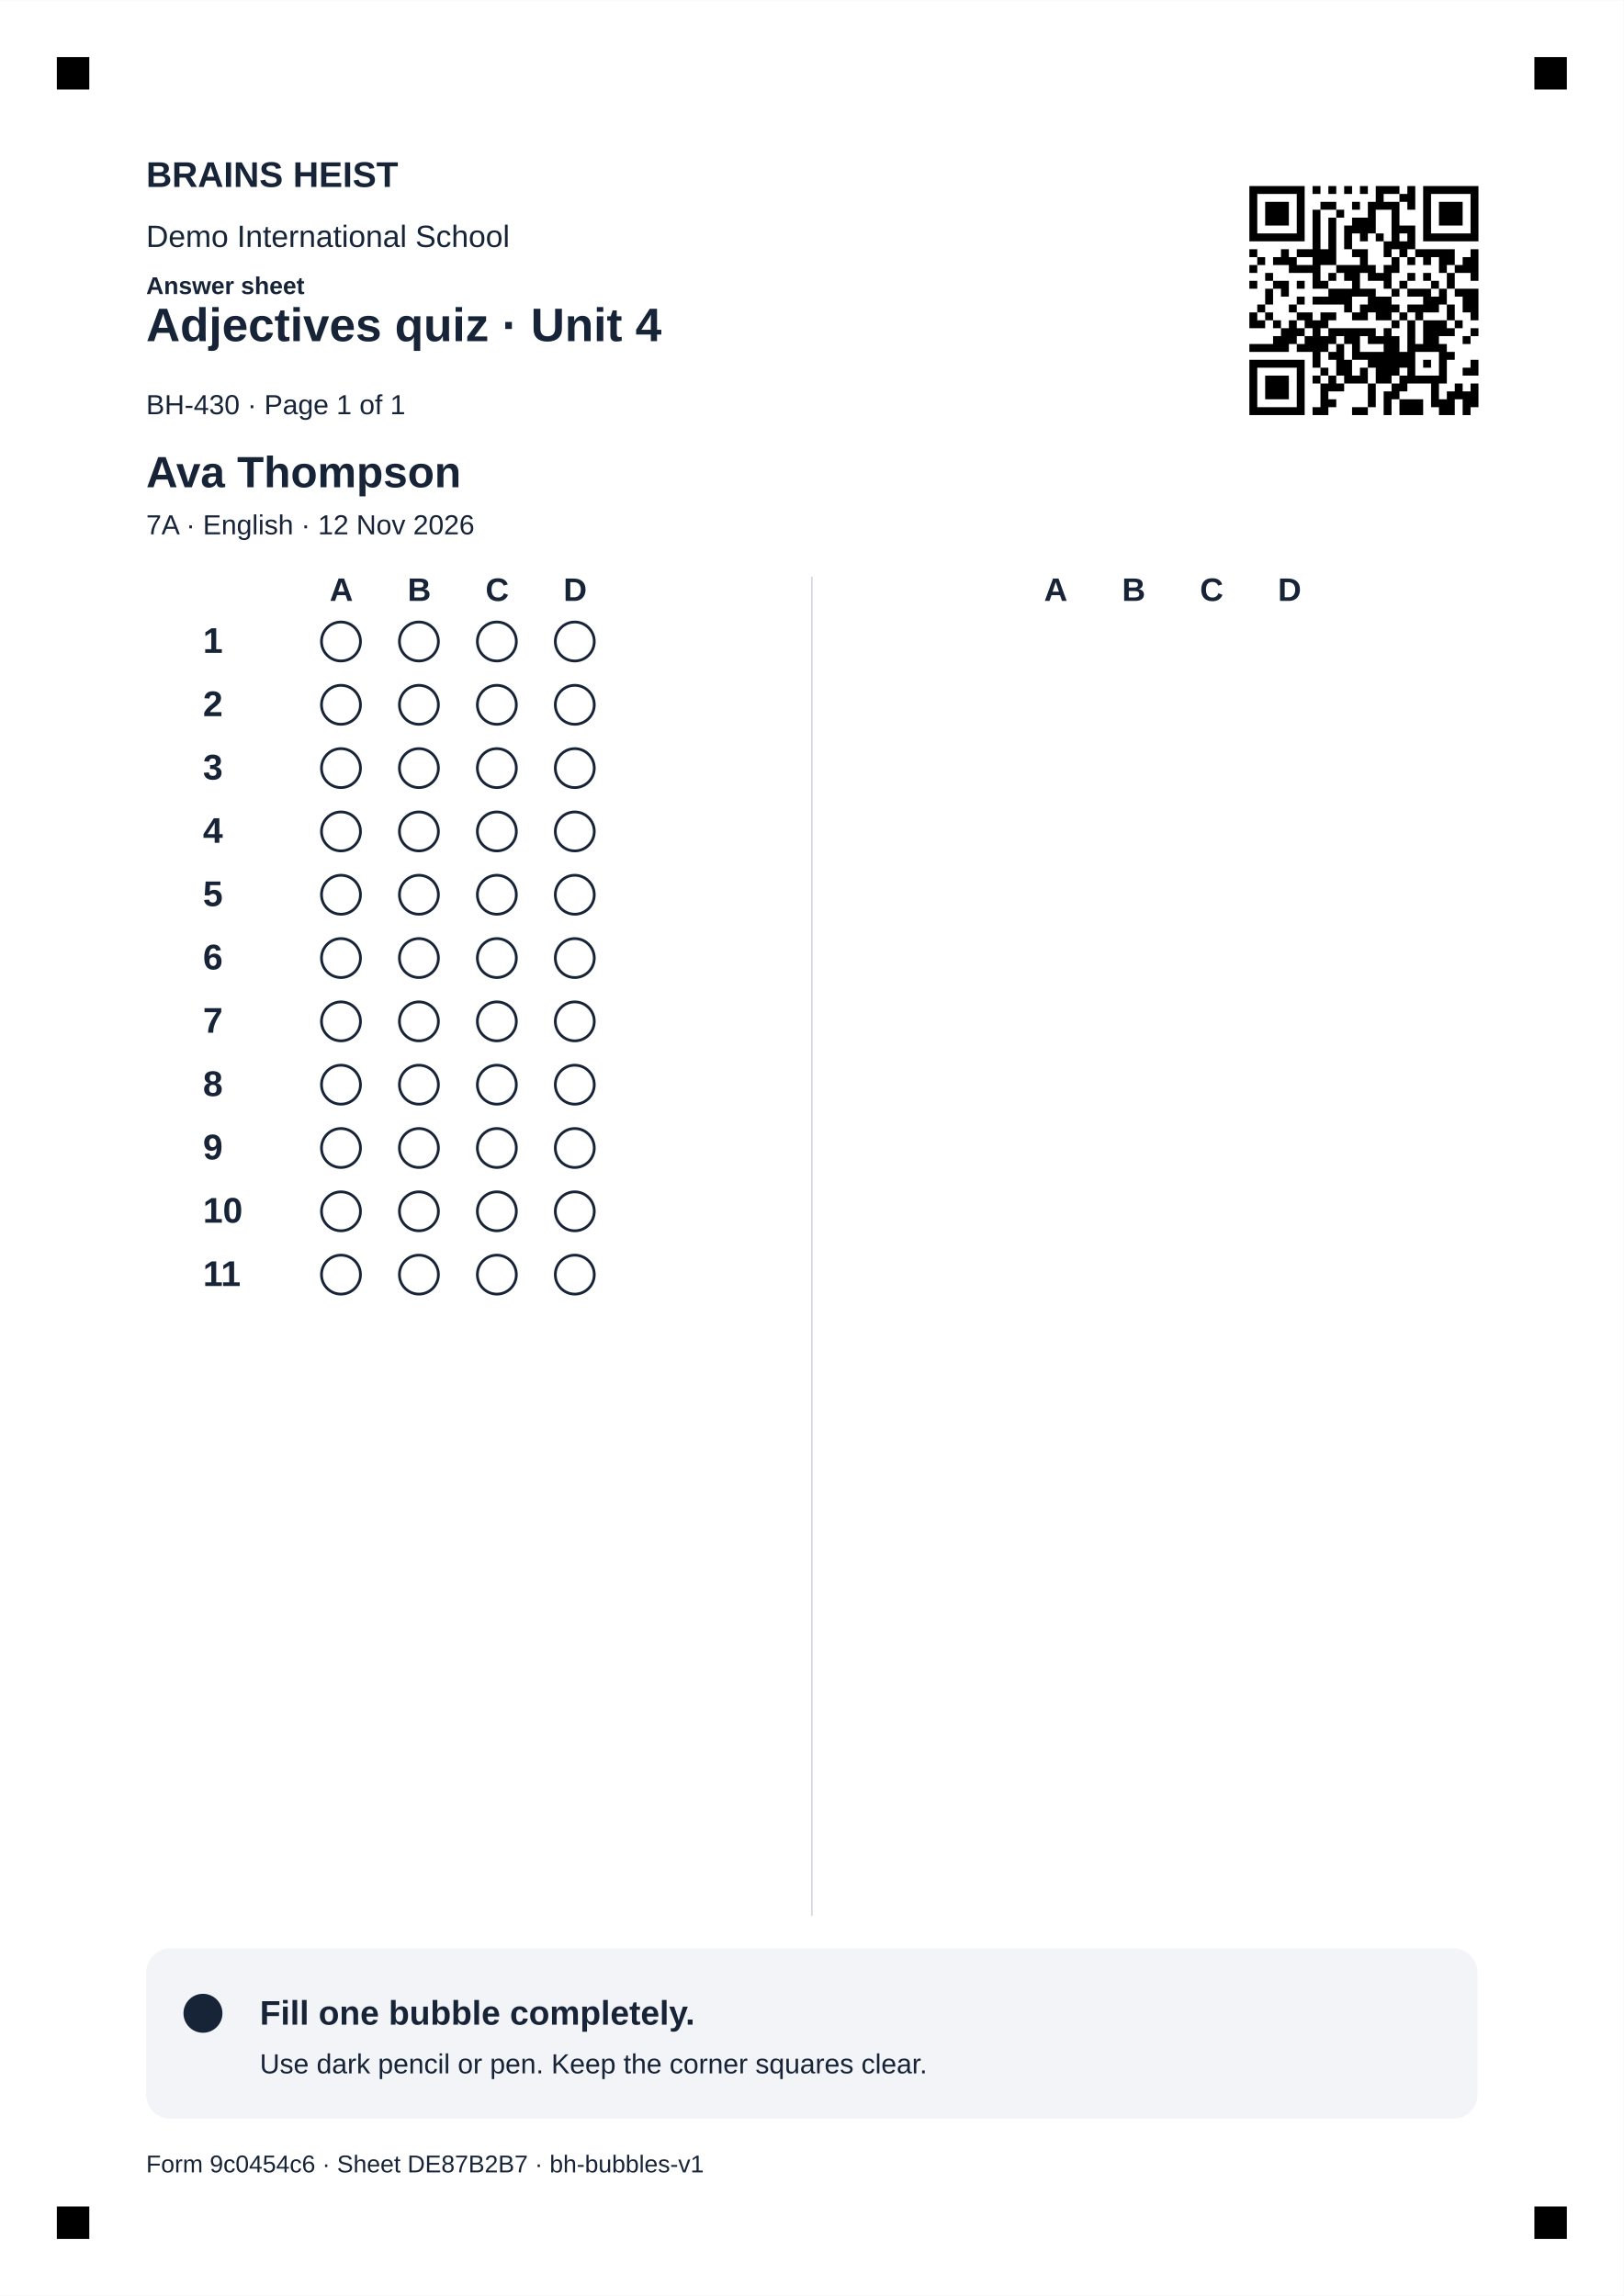
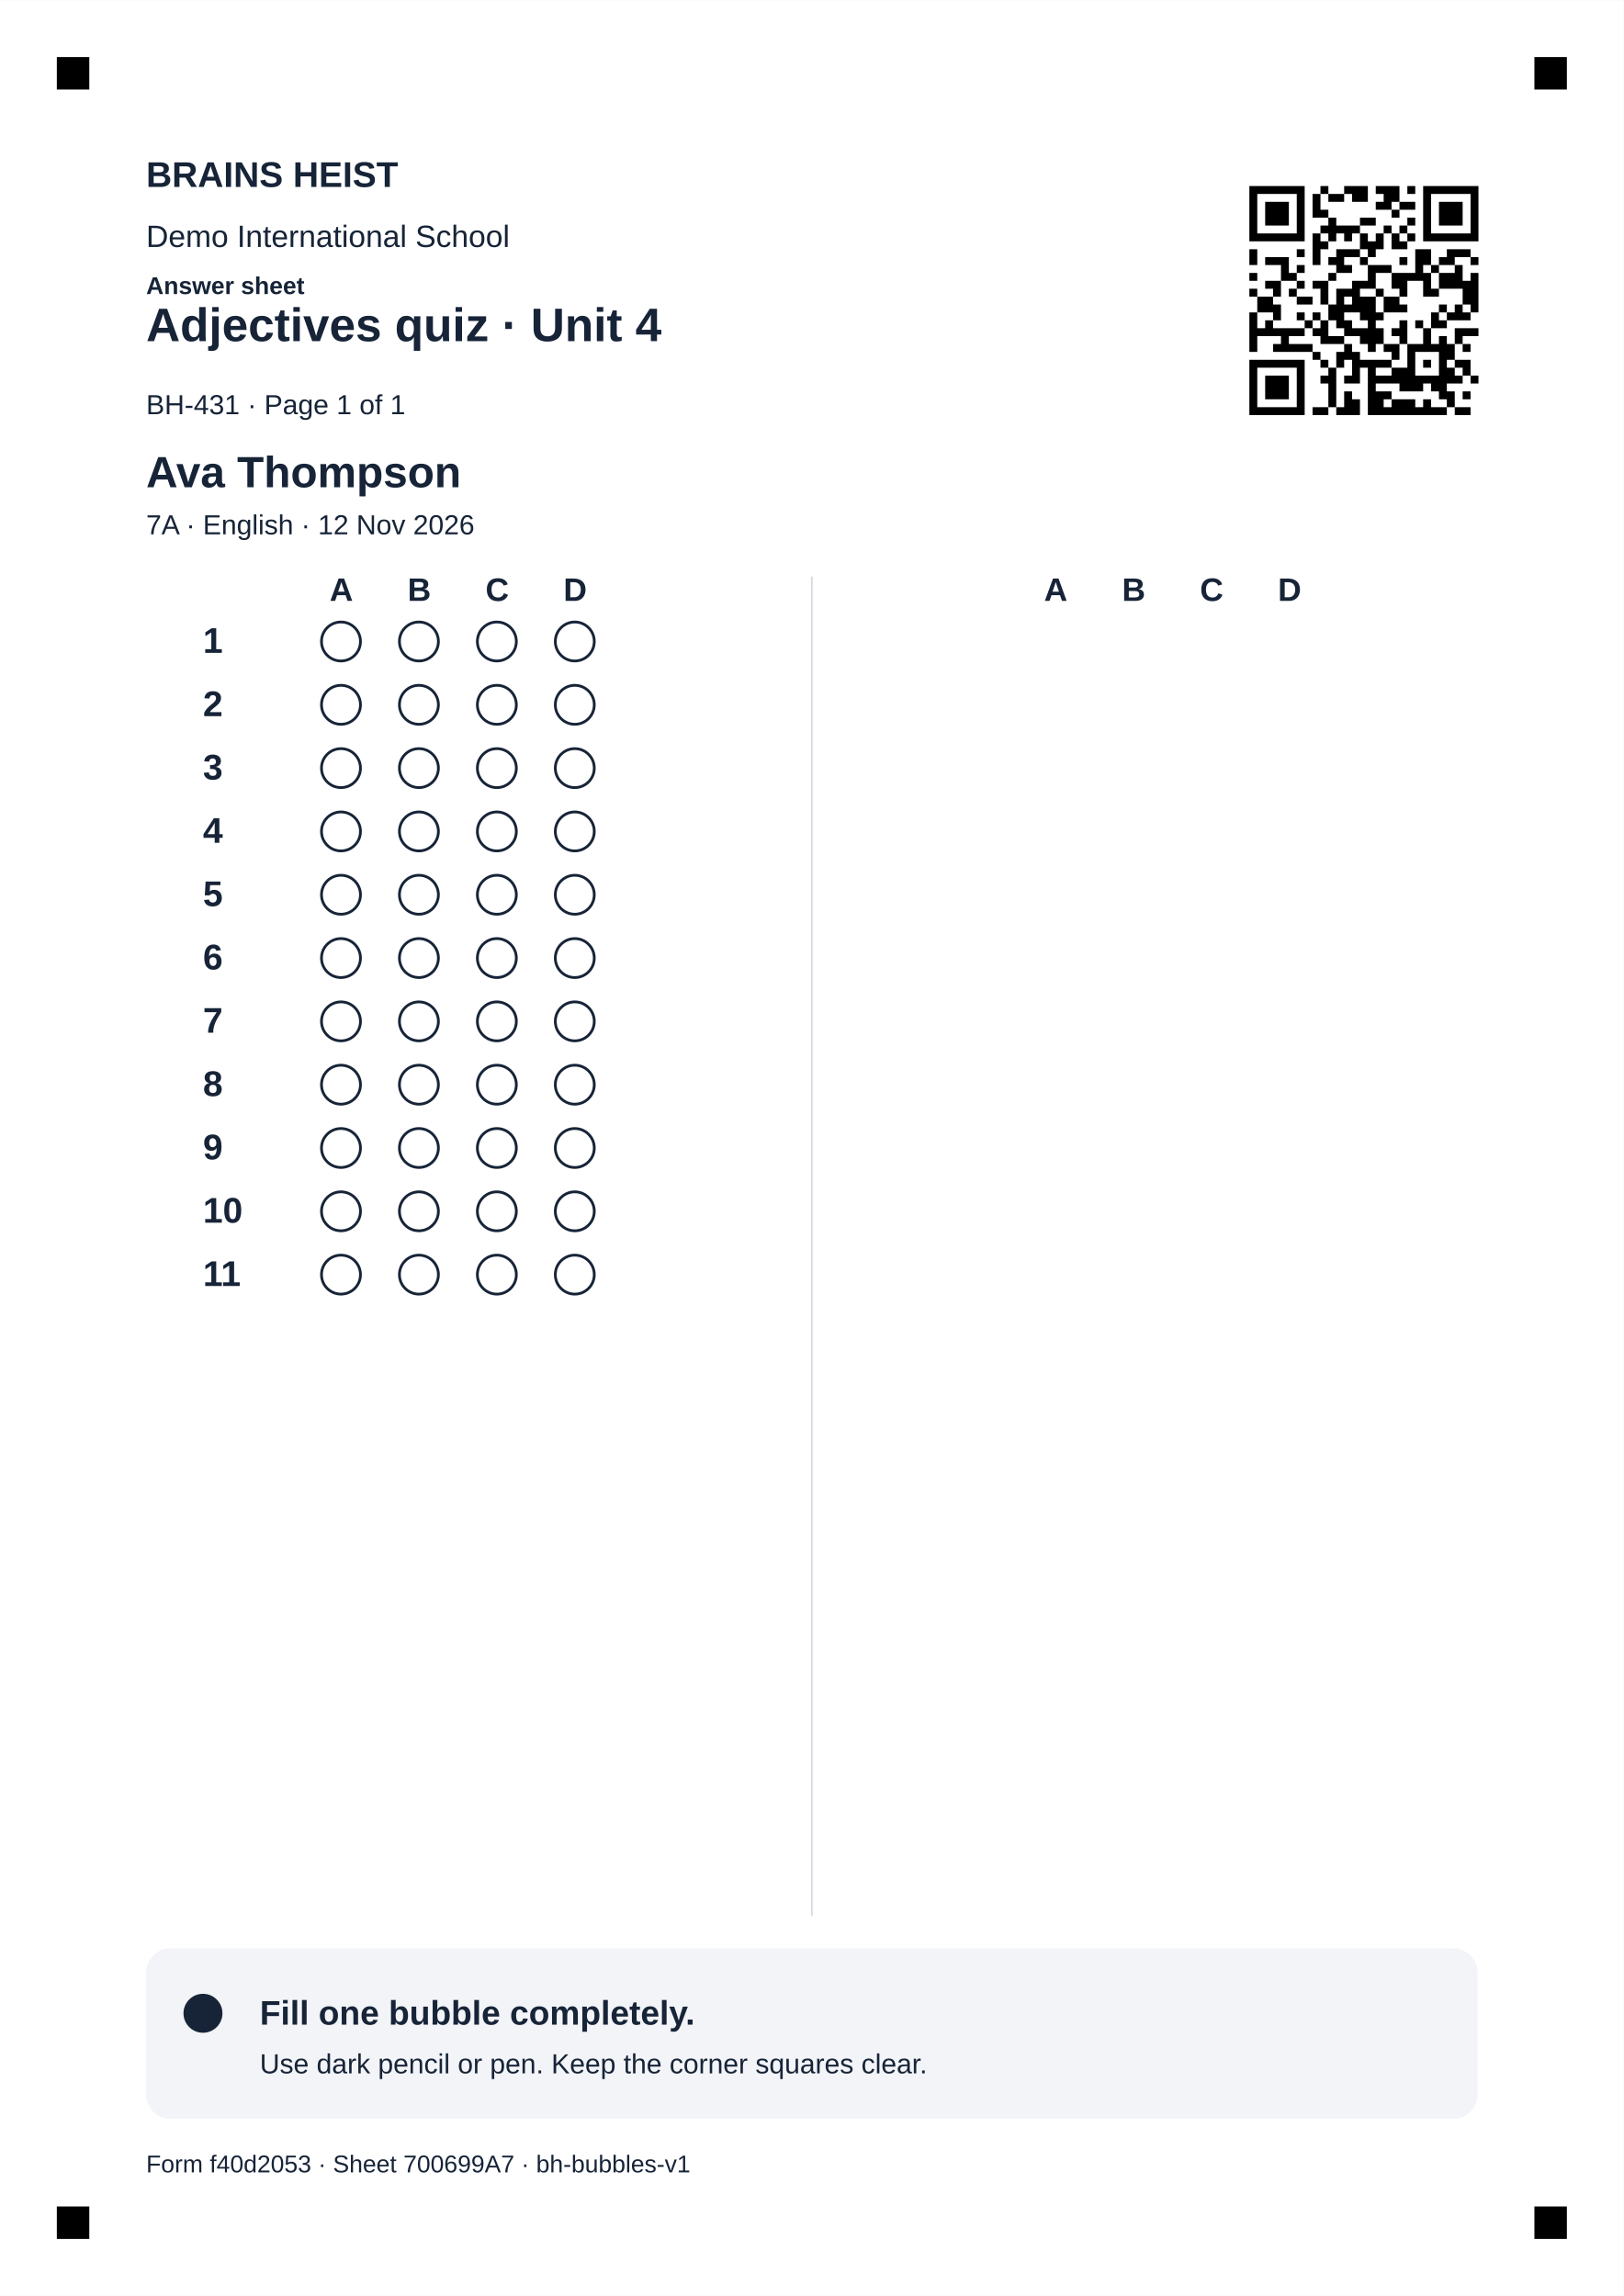
<svg xmlns="http://www.w3.org/2000/svg" viewBox="0 0 1000 1414" width="210mm" height="297mm" role="img" aria-label="Answer sheet for Ava Thompson" style="font-family:Arial,sans-serif;background:white">
  <rect width="1000" height="1414" fill="white" />
  <rect x="35" y="35" width="20" height="20" fill="black" />
  <rect x="945" y="35" width="20" height="20" fill="black" />
  <rect x="945" y="1359" width="20" height="20" fill="black" />
  <rect x="35" y="1359" width="20" height="20" fill="black" />
  <text x="90" y="115" font-size="22" font-weight="800" fill="#172438">BRAINS HEIST</text>
  <text x="90" y="152" font-size="19" font-weight="400" fill="#172438">Demo International School</text>
  <text x="90" y="181" font-size="15" font-weight="700" fill="#172438">Answer sheet</text>
  <text x="90" y="210" font-size="29" font-weight="700" fill="#172438">Adjectives quiz · Unit 4</text>
-   <text x="90" y="255" font-size="17" font-weight="400" fill="#172438">BH-430 · Page 1 of 1</text>
-   <path d="M769.459 114.459h4.865v4.865h-4.865zM774.324 114.459h4.865v4.865h-4.865zM779.189 114.459h4.865v4.865h-4.865zM784.054 114.459h4.865v4.865h-4.865zM788.919 114.459h4.865v4.865h-4.865zM793.784 114.459h4.865v4.865h-4.865zM798.649 114.459h4.865v4.865h-4.865zM808.378 114.459h4.865v4.865h-4.865zM818.108 114.459h4.865v4.865h-4.865zM827.838 114.459h4.865v4.865h-4.865zM837.568 114.459h4.865v4.865h-4.865zM847.297 114.459h4.865v4.865h-4.865zM852.162 114.459h4.865v4.865h-4.865zM857.027 114.459h4.865v4.865h-4.865zM866.757 114.459h4.865v4.865h-4.865zM876.486 114.459h4.865v4.865h-4.865zM881.351 114.459h4.865v4.865h-4.865zM886.216 114.459h4.865v4.865h-4.865zM891.081 114.459h4.865v4.865h-4.865zM895.946 114.459h4.865v4.865h-4.865zM900.811 114.459h4.865v4.865h-4.865zM905.676 114.459h4.865v4.865h-4.865zM769.459 119.324h4.865v4.865h-4.865zM798.649 119.324h4.865v4.865h-4.865zM847.297 119.324h4.865v4.865h-4.865zM861.892 119.324h4.865v4.865h-4.865zM866.757 119.324h4.865v4.865h-4.865zM876.486 119.324h4.865v4.865h-4.865zM905.676 119.324h4.865v4.865h-4.865zM769.459 124.189h4.865v4.865h-4.865zM779.189 124.189h4.865v4.865h-4.865zM784.054 124.189h4.865v4.865h-4.865zM788.919 124.189h4.865v4.865h-4.865zM798.649 124.189h4.865v4.865h-4.865zM813.243 124.189h4.865v4.865h-4.865zM818.108 124.189h4.865v4.865h-4.865zM832.703 124.189h4.865v4.865h-4.865zM842.432 124.189h4.865v4.865h-4.865zM847.297 124.189h4.865v4.865h-4.865zM852.162 124.189h4.865v4.865h-4.865zM857.027 124.189h4.865v4.865h-4.865zM866.757 124.189h4.865v4.865h-4.865zM876.486 124.189h4.865v4.865h-4.865zM886.216 124.189h4.865v4.865h-4.865zM891.081 124.189h4.865v4.865h-4.865zM895.946 124.189h4.865v4.865h-4.865zM905.676 124.189h4.865v4.865h-4.865zM769.459 129.054h4.865v4.865h-4.865zM779.189 129.054h4.865v4.865h-4.865zM784.054 129.054h4.865v4.865h-4.865zM788.919 129.054h4.865v4.865h-4.865zM798.649 129.054h4.865v4.865h-4.865zM808.378 129.054h4.865v4.865h-4.865zM822.973 129.054h4.865v4.865h-4.865zM842.432 129.054h4.865v4.865h-4.865zM857.027 129.054h4.865v4.865h-4.865zM876.486 129.054h4.865v4.865h-4.865zM886.216 129.054h4.865v4.865h-4.865zM891.081 129.054h4.865v4.865h-4.865zM895.946 129.054h4.865v4.865h-4.865zM905.676 129.054h4.865v4.865h-4.865zM769.459 133.919h4.865v4.865h-4.865zM779.189 133.919h4.865v4.865h-4.865zM784.054 133.919h4.865v4.865h-4.865zM788.919 133.919h4.865v4.865h-4.865zM798.649 133.919h4.865v4.865h-4.865zM808.378 133.919h4.865v4.865h-4.865zM818.108 133.919h4.865v4.865h-4.865zM832.703 133.919h4.865v4.865h-4.865zM837.568 133.919h4.865v4.865h-4.865zM842.432 133.919h4.865v4.865h-4.865zM857.027 133.919h4.865v4.865h-4.865zM876.486 133.919h4.865v4.865h-4.865zM886.216 133.919h4.865v4.865h-4.865zM891.081 133.919h4.865v4.865h-4.865zM895.946 133.919h4.865v4.865h-4.865zM905.676 133.919h4.865v4.865h-4.865zM769.459 138.784h4.865v4.865h-4.865zM798.649 138.784h4.865v4.865h-4.865zM808.378 138.784h4.865v4.865h-4.865zM818.108 138.784h4.865v4.865h-4.865zM827.838 138.784h4.865v4.865h-4.865zM832.703 138.784h4.865v4.865h-4.865zM837.568 138.784h4.865v4.865h-4.865zM842.432 138.784h4.865v4.865h-4.865zM857.027 138.784h4.865v4.865h-4.865zM861.892 138.784h4.865v4.865h-4.865zM866.757 138.784h4.865v4.865h-4.865zM876.486 138.784h4.865v4.865h-4.865zM905.676 138.784h4.865v4.865h-4.865zM769.459 143.649h4.865v4.865h-4.865zM774.324 143.649h4.865v4.865h-4.865zM779.189 143.649h4.865v4.865h-4.865zM784.054 143.649h4.865v4.865h-4.865zM788.919 143.649h4.865v4.865h-4.865zM793.784 143.649h4.865v4.865h-4.865zM798.649 143.649h4.865v4.865h-4.865zM808.378 143.649h4.865v4.865h-4.865zM818.108 143.649h4.865v4.865h-4.865zM827.838 143.649h4.865v4.865h-4.865zM837.568 143.649h4.865v4.865h-4.865zM847.297 143.649h4.865v4.865h-4.865zM857.027 143.649h4.865v4.865h-4.865zM866.757 143.649h4.865v4.865h-4.865zM876.486 143.649h4.865v4.865h-4.865zM881.351 143.649h4.865v4.865h-4.865zM886.216 143.649h4.865v4.865h-4.865zM891.081 143.649h4.865v4.865h-4.865zM895.946 143.649h4.865v4.865h-4.865zM900.811 143.649h4.865v4.865h-4.865zM905.676 143.649h4.865v4.865h-4.865zM808.378 148.514h4.865v4.865h-4.865zM818.108 148.514h4.865v4.865h-4.865zM827.838 148.514h4.865v4.865h-4.865zM852.162 148.514h4.865v4.865h-4.865zM857.027 148.514h4.865v4.865h-4.865zM861.892 148.514h4.865v4.865h-4.865zM866.757 148.514h4.865v4.865h-4.865zM769.459 153.378h4.865v4.865h-4.865zM788.919 153.378h4.865v4.865h-4.865zM798.649 153.378h4.865v4.865h-4.865zM803.514 153.378h4.865v4.865h-4.865zM808.378 153.378h4.865v4.865h-4.865zM813.243 153.378h4.865v4.865h-4.865zM818.108 153.378h4.865v4.865h-4.865zM832.703 153.378h4.865v4.865h-4.865zM837.568 153.378h4.865v4.865h-4.865zM852.162 153.378h4.865v4.865h-4.865zM861.892 153.378h4.865v4.865h-4.865zM871.622 153.378h4.865v4.865h-4.865zM876.486 153.378h4.865v4.865h-4.865zM881.351 153.378h4.865v4.865h-4.865zM886.216 153.378h4.865v4.865h-4.865zM891.081 153.378h4.865v4.865h-4.865zM905.676 153.378h4.865v4.865h-4.865zM774.324 158.243h4.865v4.865h-4.865zM784.054 158.243h4.865v4.865h-4.865zM788.919 158.243h4.865v4.865h-4.865zM793.784 158.243h4.865v4.865h-4.865zM808.378 158.243h4.865v4.865h-4.865zM813.243 158.243h4.865v4.865h-4.865zM818.108 158.243h4.865v4.865h-4.865zM837.568 158.243h4.865v4.865h-4.865zM857.027 158.243h4.865v4.865h-4.865zM866.757 158.243h4.865v4.865h-4.865zM876.486 158.243h4.865v4.865h-4.865zM886.216 158.243h4.865v4.865h-4.865zM891.081 158.243h4.865v4.865h-4.865zM900.811 158.243h4.865v4.865h-4.865zM905.676 158.243h4.865v4.865h-4.865zM769.459 163.108h4.865v4.865h-4.865zM793.784 163.108h4.865v4.865h-4.865zM798.649 163.108h4.865v4.865h-4.865zM803.514 163.108h4.865v4.865h-4.865zM808.378 163.108h4.865v4.865h-4.865zM822.973 163.108h4.865v4.865h-4.865zM827.838 163.108h4.865v4.865h-4.865zM832.703 163.108h4.865v4.865h-4.865zM837.568 163.108h4.865v4.865h-4.865zM842.432 163.108h4.865v4.865h-4.865zM852.162 163.108h4.865v4.865h-4.865zM857.027 163.108h4.865v4.865h-4.865zM886.216 163.108h4.865v4.865h-4.865zM895.946 163.108h4.865v4.865h-4.865zM900.811 163.108h4.865v4.865h-4.865zM905.676 163.108h4.865v4.865h-4.865zM779.189 167.973h4.865v4.865h-4.865zM808.378 167.973h4.865v4.865h-4.865zM818.108 167.973h4.865v4.865h-4.865zM827.838 167.973h4.865v4.865h-4.865zM832.703 167.973h4.865v4.865h-4.865zM842.432 167.973h4.865v4.865h-4.865zM847.297 167.973h4.865v4.865h-4.865zM852.162 167.973h4.865v4.865h-4.865zM866.757 167.973h4.865v4.865h-4.865zM876.486 167.973h4.865v4.865h-4.865zM891.081 167.973h4.865v4.865h-4.865zM905.676 167.973h4.865v4.865h-4.865zM769.459 172.838h4.865v4.865h-4.865zM784.054 172.838h4.865v4.865h-4.865zM788.919 172.838h4.865v4.865h-4.865zM798.649 172.838h4.865v4.865h-4.865zM808.378 172.838h4.865v4.865h-4.865zM813.243 172.838h4.865v4.865h-4.865zM832.703 172.838h4.865v4.865h-4.865zM852.162 172.838h4.865v4.865h-4.865zM861.892 172.838h4.865v4.865h-4.865zM881.351 172.838h4.865v4.865h-4.865zM891.081 172.838h4.865v4.865h-4.865zM779.189 177.703h4.865v4.865h-4.865zM788.919 177.703h4.865v4.865h-4.865zM818.108 177.703h4.865v4.865h-4.865zM822.973 177.703h4.865v4.865h-4.865zM827.838 177.703h4.865v4.865h-4.865zM832.703 177.703h4.865v4.865h-4.865zM837.568 177.703h4.865v4.865h-4.865zM842.432 177.703h4.865v4.865h-4.865zM857.027 177.703h4.865v4.865h-4.865zM866.757 177.703h4.865v4.865h-4.865zM871.622 177.703h4.865v4.865h-4.865zM876.486 177.703h4.865v4.865h-4.865zM886.216 177.703h4.865v4.865h-4.865zM895.946 177.703h4.865v4.865h-4.865zM900.811 177.703h4.865v4.865h-4.865zM905.676 177.703h4.865v4.865h-4.865zM779.189 182.568h4.865v4.865h-4.865zM798.649 182.568h4.865v4.865h-4.865zM808.378 182.568h4.865v4.865h-4.865zM813.243 182.568h4.865v4.865h-4.865zM818.108 182.568h4.865v4.865h-4.865zM822.973 182.568h4.865v4.865h-4.865zM827.838 182.568h4.865v4.865h-4.865zM842.432 182.568h4.865v4.865h-4.865zM847.297 182.568h4.865v4.865h-4.865zM852.162 182.568h4.865v4.865h-4.865zM876.486 182.568h4.865v4.865h-4.865zM881.351 182.568h4.865v4.865h-4.865zM886.216 182.568h4.865v4.865h-4.865zM900.811 182.568h4.865v4.865h-4.865zM905.676 182.568h4.865v4.865h-4.865zM774.324 187.432h4.865v4.865h-4.865zM793.784 187.432h4.865v4.865h-4.865zM827.838 187.432h4.865v4.865h-4.865zM837.568 187.432h4.865v4.865h-4.865zM842.432 187.432h4.865v4.865h-4.865zM847.297 187.432h4.865v4.865h-4.865zM852.162 187.432h4.865v4.865h-4.865zM857.027 187.432h4.865v4.865h-4.865zM866.757 187.432h4.865v4.865h-4.865zM871.622 187.432h4.865v4.865h-4.865zM876.486 187.432h4.865v4.865h-4.865zM881.351 187.432h4.865v4.865h-4.865zM891.081 187.432h4.865v4.865h-4.865zM900.811 187.432h4.865v4.865h-4.865zM905.676 187.432h4.865v4.865h-4.865zM769.459 192.297h4.865v4.865h-4.865zM779.189 192.297h4.865v4.865h-4.865zM798.649 192.297h4.865v4.865h-4.865zM803.514 192.297h4.865v4.865h-4.865zM813.243 192.297h4.865v4.865h-4.865zM818.108 192.297h4.865v4.865h-4.865zM832.703 192.297h4.865v4.865h-4.865zM837.568 192.297h4.865v4.865h-4.865zM847.297 192.297h4.865v4.865h-4.865zM852.162 192.297h4.865v4.865h-4.865zM861.892 192.297h4.865v4.865h-4.865zM871.622 192.297h4.865v4.865h-4.865zM891.081 192.297h4.865v4.865h-4.865zM905.676 192.297h4.865v4.865h-4.865zM769.459 197.162h4.865v4.865h-4.865zM774.324 197.162h4.865v4.865h-4.865zM784.054 197.162h4.865v4.865h-4.865zM793.784 197.162h4.865v4.865h-4.865zM803.514 197.162h4.865v4.865h-4.865zM808.378 197.162h4.865v4.865h-4.865zM813.243 197.162h4.865v4.865h-4.865zM857.027 197.162h4.865v4.865h-4.865zM866.757 197.162h4.865v4.865h-4.865zM876.486 197.162h4.865v4.865h-4.865zM881.351 197.162h4.865v4.865h-4.865zM886.216 197.162h4.865v4.865h-4.865zM895.946 197.162h4.865v4.865h-4.865zM788.919 202.027h4.865v4.865h-4.865zM793.784 202.027h4.865v4.865h-4.865zM798.649 202.027h4.865v4.865h-4.865zM808.378 202.027h4.865v4.865h-4.865zM818.108 202.027h4.865v4.865h-4.865zM822.973 202.027h4.865v4.865h-4.865zM827.838 202.027h4.865v4.865h-4.865zM832.703 202.027h4.865v4.865h-4.865zM837.568 202.027h4.865v4.865h-4.865zM842.432 202.027h4.865v4.865h-4.865zM852.162 202.027h4.865v4.865h-4.865zM866.757 202.027h4.865v4.865h-4.865zM876.486 202.027h4.865v4.865h-4.865zM881.351 202.027h4.865v4.865h-4.865zM886.216 202.027h4.865v4.865h-4.865zM891.081 202.027h4.865v4.865h-4.865zM905.676 202.027h4.865v4.865h-4.865zM784.054 206.892h4.865v4.865h-4.865zM788.919 206.892h4.865v4.865h-4.865zM793.784 206.892h4.865v4.865h-4.865zM803.514 206.892h4.865v4.865h-4.865zM808.378 206.892h4.865v4.865h-4.865zM813.243 206.892h4.865v4.865h-4.865zM818.108 206.892h4.865v4.865h-4.865zM827.838 206.892h4.865v4.865h-4.865zM832.703 206.892h4.865v4.865h-4.865zM842.432 206.892h4.865v4.865h-4.865zM847.297 206.892h4.865v4.865h-4.865zM852.162 206.892h4.865v4.865h-4.865zM857.027 206.892h4.865v4.865h-4.865zM866.757 206.892h4.865v4.865h-4.865zM876.486 206.892h4.865v4.865h-4.865zM881.351 206.892h4.865v4.865h-4.865zM900.811 206.892h4.865v4.865h-4.865zM769.459 211.757h4.865v4.865h-4.865zM774.324 211.757h4.865v4.865h-4.865zM779.189 211.757h4.865v4.865h-4.865zM784.054 211.757h4.865v4.865h-4.865zM788.919 211.757h4.865v4.865h-4.865zM798.649 211.757h4.865v4.865h-4.865zM803.514 211.757h4.865v4.865h-4.865zM808.378 211.757h4.865v4.865h-4.865zM813.243 211.757h4.865v4.865h-4.865zM822.973 211.757h4.865v4.865h-4.865zM832.703 211.757h4.865v4.865h-4.865zM852.162 211.757h4.865v4.865h-4.865zM857.027 211.757h4.865v4.865h-4.865zM866.757 211.757h4.865v4.865h-4.865zM871.622 211.757h4.865v4.865h-4.865zM876.486 211.757h4.865v4.865h-4.865zM881.351 211.757h4.865v4.865h-4.865zM886.216 211.757h4.865v4.865h-4.865zM808.378 216.622h4.865v4.865h-4.865zM818.108 216.622h4.865v4.865h-4.865zM822.973 216.622h4.865v4.865h-4.865zM832.703 216.622h4.865v4.865h-4.865zM837.568 216.622h4.865v4.865h-4.865zM842.432 216.622h4.865v4.865h-4.865zM847.297 216.622h4.865v4.865h-4.865zM852.162 216.622h4.865v4.865h-4.865zM857.027 216.622h4.865v4.865h-4.865zM861.892 216.622h4.865v4.865h-4.865zM866.757 216.622h4.865v4.865h-4.865zM886.216 216.622h4.865v4.865h-4.865zM891.081 216.622h4.865v4.865h-4.865zM769.459 221.486h4.865v4.865h-4.865zM774.324 221.486h4.865v4.865h-4.865zM779.189 221.486h4.865v4.865h-4.865zM784.054 221.486h4.865v4.865h-4.865zM788.919 221.486h4.865v4.865h-4.865zM793.784 221.486h4.865v4.865h-4.865zM798.649 221.486h4.865v4.865h-4.865zM808.378 221.486h4.865v4.865h-4.865zM822.973 221.486h4.865v4.865h-4.865zM827.838 221.486h4.865v4.865h-4.865zM842.432 221.486h4.865v4.865h-4.865zM847.297 221.486h4.865v4.865h-4.865zM852.162 221.486h4.865v4.865h-4.865zM857.027 221.486h4.865v4.865h-4.865zM861.892 221.486h4.865v4.865h-4.865zM866.757 221.486h4.865v4.865h-4.865zM876.486 221.486h4.865v4.865h-4.865zM886.216 221.486h4.865v4.865h-4.865zM905.676 221.486h4.865v4.865h-4.865zM769.459 226.351h4.865v4.865h-4.865zM798.649 226.351h4.865v4.865h-4.865zM813.243 226.351h4.865v4.865h-4.865zM822.973 226.351h4.865v4.865h-4.865zM827.838 226.351h4.865v4.865h-4.865zM837.568 226.351h4.865v4.865h-4.865zM847.297 226.351h4.865v4.865h-4.865zM852.162 226.351h4.865v4.865h-4.865zM857.027 226.351h4.865v4.865h-4.865zM866.757 226.351h4.865v4.865h-4.865zM886.216 226.351h4.865v4.865h-4.865zM900.811 226.351h4.865v4.865h-4.865zM905.676 226.351h4.865v4.865h-4.865zM769.459 231.216h4.865v4.865h-4.865zM779.189 231.216h4.865v4.865h-4.865zM784.054 231.216h4.865v4.865h-4.865zM788.919 231.216h4.865v4.865h-4.865zM798.649 231.216h4.865v4.865h-4.865zM808.378 231.216h4.865v4.865h-4.865zM818.108 231.216h4.865v4.865h-4.865zM827.838 231.216h4.865v4.865h-4.865zM832.703 231.216h4.865v4.865h-4.865zM837.568 231.216h4.865v4.865h-4.865zM847.297 231.216h4.865v4.865h-4.865zM852.162 231.216h4.865v4.865h-4.865zM861.892 231.216h4.865v4.865h-4.865zM866.757 231.216h4.865v4.865h-4.865zM871.622 231.216h4.865v4.865h-4.865zM876.486 231.216h4.865v4.865h-4.865zM881.351 231.216h4.865v4.865h-4.865zM886.216 231.216h4.865v4.865h-4.865zM769.459 236.081h4.865v4.865h-4.865zM779.189 236.081h4.865v4.865h-4.865zM784.054 236.081h4.865v4.865h-4.865zM788.919 236.081h4.865v4.865h-4.865zM798.649 236.081h4.865v4.865h-4.865zM813.243 236.081h4.865v4.865h-4.865zM818.108 236.081h4.865v4.865h-4.865zM822.973 236.081h4.865v4.865h-4.865zM842.432 236.081h4.865v4.865h-4.865zM857.027 236.081h4.865v4.865h-4.865zM861.892 236.081h4.865v4.865h-4.865zM881.351 236.081h4.865v4.865h-4.865zM895.946 236.081h4.865v4.865h-4.865zM905.676 236.081h4.865v4.865h-4.865zM769.459 240.946h4.865v4.865h-4.865zM779.189 240.946h4.865v4.865h-4.865zM784.054 240.946h4.865v4.865h-4.865zM788.919 240.946h4.865v4.865h-4.865zM798.649 240.946h4.865v4.865h-4.865zM813.243 240.946h4.865v4.865h-4.865zM842.432 240.946h4.865v4.865h-4.865zM852.162 240.946h4.865v4.865h-4.865zM857.027 240.946h4.865v4.865h-4.865zM881.351 240.946h4.865v4.865h-4.865zM891.081 240.946h4.865v4.865h-4.865zM895.946 240.946h4.865v4.865h-4.865zM900.811 240.946h4.865v4.865h-4.865zM905.676 240.946h4.865v4.865h-4.865zM769.459 245.811h4.865v4.865h-4.865zM798.649 245.811h4.865v4.865h-4.865zM813.243 245.811h4.865v4.865h-4.865zM818.108 245.811h4.865v4.865h-4.865zM842.432 245.811h4.865v4.865h-4.865zM852.162 245.811h4.865v4.865h-4.865zM861.892 245.811h4.865v4.865h-4.865zM866.757 245.811h4.865v4.865h-4.865zM871.622 245.811h4.865v4.865h-4.865zM881.351 245.811h4.865v4.865h-4.865zM886.216 245.811h4.865v4.865h-4.865zM891.081 245.811h4.865v4.865h-4.865zM900.811 245.811h4.865v4.865h-4.865zM905.676 245.811h4.865v4.865h-4.865zM769.459 250.676h4.865v4.865h-4.865zM774.324 250.676h4.865v4.865h-4.865zM779.189 250.676h4.865v4.865h-4.865zM784.054 250.676h4.865v4.865h-4.865zM788.919 250.676h4.865v4.865h-4.865zM793.784 250.676h4.865v4.865h-4.865zM798.649 250.676h4.865v4.865h-4.865zM808.378 250.676h4.865v4.865h-4.865zM813.243 250.676h4.865v4.865h-4.865zM832.703 250.676h4.865v4.865h-4.865zM837.568 250.676h4.865v4.865h-4.865zM852.162 250.676h4.865v4.865h-4.865zM861.892 250.676h4.865v4.865h-4.865zM866.757 250.676h4.865v4.865h-4.865zM871.622 250.676h4.865v4.865h-4.865zM886.216 250.676h4.865v4.865h-4.865zM891.081 250.676h4.865v4.865h-4.865zM900.811 250.676h4.865v4.865h-4.865z" fill="black" />
+   <text x="90" y="255" font-size="17" font-weight="400" fill="#172438">BH-431 · Page 1 of 1</text>
+   <path d="M769.459 114.459h4.865v4.865h-4.865zM774.324 114.459h4.865v4.865h-4.865zM779.189 114.459h4.865v4.865h-4.865zM784.054 114.459h4.865v4.865h-4.865zM788.919 114.459h4.865v4.865h-4.865zM793.784 114.459h4.865v4.865h-4.865zM798.649 114.459h4.865v4.865h-4.865zM813.243 114.459h4.865v4.865h-4.865zM827.838 114.459h4.865v4.865h-4.865zM832.703 114.459h4.865v4.865h-4.865zM837.568 114.459h4.865v4.865h-4.865zM847.297 114.459h4.865v4.865h-4.865zM852.162 114.459h4.865v4.865h-4.865zM857.027 114.459h4.865v4.865h-4.865zM866.757 114.459h4.865v4.865h-4.865zM876.486 114.459h4.865v4.865h-4.865zM881.351 114.459h4.865v4.865h-4.865zM886.216 114.459h4.865v4.865h-4.865zM891.081 114.459h4.865v4.865h-4.865zM895.946 114.459h4.865v4.865h-4.865zM900.811 114.459h4.865v4.865h-4.865zM905.676 114.459h4.865v4.865h-4.865zM769.459 119.324h4.865v4.865h-4.865zM798.649 119.324h4.865v4.865h-4.865zM808.378 119.324h4.865v4.865h-4.865zM818.108 119.324h4.865v4.865h-4.865zM822.973 119.324h4.865v4.865h-4.865zM832.703 119.324h4.865v4.865h-4.865zM837.568 119.324h4.865v4.865h-4.865zM852.162 119.324h4.865v4.865h-4.865zM857.027 119.324h4.865v4.865h-4.865zM876.486 119.324h4.865v4.865h-4.865zM905.676 119.324h4.865v4.865h-4.865zM769.459 124.189h4.865v4.865h-4.865zM779.189 124.189h4.865v4.865h-4.865zM784.054 124.189h4.865v4.865h-4.865zM788.919 124.189h4.865v4.865h-4.865zM798.649 124.189h4.865v4.865h-4.865zM808.378 124.189h4.865v4.865h-4.865zM847.297 124.189h4.865v4.865h-4.865zM852.162 124.189h4.865v4.865h-4.865zM861.892 124.189h4.865v4.865h-4.865zM866.757 124.189h4.865v4.865h-4.865zM876.486 124.189h4.865v4.865h-4.865zM886.216 124.189h4.865v4.865h-4.865zM891.081 124.189h4.865v4.865h-4.865zM895.946 124.189h4.865v4.865h-4.865zM905.676 124.189h4.865v4.865h-4.865zM769.459 129.054h4.865v4.865h-4.865zM779.189 129.054h4.865v4.865h-4.865zM784.054 129.054h4.865v4.865h-4.865zM788.919 129.054h4.865v4.865h-4.865zM798.649 129.054h4.865v4.865h-4.865zM808.378 129.054h4.865v4.865h-4.865zM813.243 129.054h4.865v4.865h-4.865zM857.027 129.054h4.865v4.865h-4.865zM876.486 129.054h4.865v4.865h-4.865zM886.216 129.054h4.865v4.865h-4.865zM891.081 129.054h4.865v4.865h-4.865zM895.946 129.054h4.865v4.865h-4.865zM905.676 129.054h4.865v4.865h-4.865zM769.459 133.919h4.865v4.865h-4.865zM779.189 133.919h4.865v4.865h-4.865zM784.054 133.919h4.865v4.865h-4.865zM788.919 133.919h4.865v4.865h-4.865zM798.649 133.919h4.865v4.865h-4.865zM818.108 133.919h4.865v4.865h-4.865zM837.568 133.919h4.865v4.865h-4.865zM842.432 133.919h4.865v4.865h-4.865zM866.757 133.919h4.865v4.865h-4.865zM876.486 133.919h4.865v4.865h-4.865zM886.216 133.919h4.865v4.865h-4.865zM891.081 133.919h4.865v4.865h-4.865zM895.946 133.919h4.865v4.865h-4.865zM905.676 133.919h4.865v4.865h-4.865zM769.459 138.784h4.865v4.865h-4.865zM798.649 138.784h4.865v4.865h-4.865zM813.243 138.784h4.865v4.865h-4.865zM818.108 138.784h4.865v4.865h-4.865zM822.973 138.784h4.865v4.865h-4.865zM827.838 138.784h4.865v4.865h-4.865zM832.703 138.784h4.865v4.865h-4.865zM852.162 138.784h4.865v4.865h-4.865zM861.892 138.784h4.865v4.865h-4.865zM876.486 138.784h4.865v4.865h-4.865zM905.676 138.784h4.865v4.865h-4.865zM769.459 143.649h4.865v4.865h-4.865zM774.324 143.649h4.865v4.865h-4.865zM779.189 143.649h4.865v4.865h-4.865zM784.054 143.649h4.865v4.865h-4.865zM788.919 143.649h4.865v4.865h-4.865zM793.784 143.649h4.865v4.865h-4.865zM798.649 143.649h4.865v4.865h-4.865zM808.378 143.649h4.865v4.865h-4.865zM818.108 143.649h4.865v4.865h-4.865zM827.838 143.649h4.865v4.865h-4.865zM837.568 143.649h4.865v4.865h-4.865zM847.297 143.649h4.865v4.865h-4.865zM857.027 143.649h4.865v4.865h-4.865zM866.757 143.649h4.865v4.865h-4.865zM876.486 143.649h4.865v4.865h-4.865zM881.351 143.649h4.865v4.865h-4.865zM886.216 143.649h4.865v4.865h-4.865zM891.081 143.649h4.865v4.865h-4.865zM895.946 143.649h4.865v4.865h-4.865zM900.811 143.649h4.865v4.865h-4.865zM905.676 143.649h4.865v4.865h-4.865zM808.378 148.514h4.865v4.865h-4.865zM813.243 148.514h4.865v4.865h-4.865zM837.568 148.514h4.865v4.865h-4.865zM842.432 148.514h4.865v4.865h-4.865zM847.297 148.514h4.865v4.865h-4.865zM857.027 148.514h4.865v4.865h-4.865zM861.892 148.514h4.865v4.865h-4.865zM769.459 153.378h4.865v4.865h-4.865zM798.649 153.378h4.865v4.865h-4.865zM808.378 153.378h4.865v4.865h-4.865zM822.973 153.378h4.865v4.865h-4.865zM827.838 153.378h4.865v4.865h-4.865zM832.703 153.378h4.865v4.865h-4.865zM842.432 153.378h4.865v4.865h-4.865zM871.622 153.378h4.865v4.865h-4.865zM876.486 153.378h4.865v4.865h-4.865zM891.081 153.378h4.865v4.865h-4.865zM895.946 153.378h4.865v4.865h-4.865zM900.811 153.378h4.865v4.865h-4.865zM769.459 158.243h4.865v4.865h-4.865zM779.189 158.243h4.865v4.865h-4.865zM784.054 158.243h4.865v4.865h-4.865zM788.919 158.243h4.865v4.865h-4.865zM808.378 158.243h4.865v4.865h-4.865zM818.108 158.243h4.865v4.865h-4.865zM822.973 158.243h4.865v4.865h-4.865zM837.568 158.243h4.865v4.865h-4.865zM861.892 158.243h4.865v4.865h-4.865zM871.622 158.243h4.865v4.865h-4.865zM876.486 158.243h4.865v4.865h-4.865zM886.216 158.243h4.865v4.865h-4.865zM891.081 158.243h4.865v4.865h-4.865zM905.676 158.243h4.865v4.865h-4.865zM788.919 163.108h4.865v4.865h-4.865zM798.649 163.108h4.865v4.865h-4.865zM822.973 163.108h4.865v4.865h-4.865zM827.838 163.108h4.865v4.865h-4.865zM842.432 163.108h4.865v4.865h-4.865zM847.297 163.108h4.865v4.865h-4.865zM852.162 163.108h4.865v4.865h-4.865zM871.622 163.108h4.865v4.865h-4.865zM881.351 163.108h4.865v4.865h-4.865zM895.946 163.108h4.865v4.865h-4.865zM769.459 167.973h4.865v4.865h-4.865zM788.919 167.973h4.865v4.865h-4.865zM793.784 167.973h4.865v4.865h-4.865zM818.108 167.973h4.865v4.865h-4.865zM842.432 167.973h4.865v4.865h-4.865zM857.027 167.973h4.865v4.865h-4.865zM861.892 167.973h4.865v4.865h-4.865zM866.757 167.973h4.865v4.865h-4.865zM871.622 167.973h4.865v4.865h-4.865zM876.486 167.973h4.865v4.865h-4.865zM886.216 167.973h4.865v4.865h-4.865zM891.081 167.973h4.865v4.865h-4.865zM895.946 167.973h4.865v4.865h-4.865zM905.676 167.973h4.865v4.865h-4.865zM779.189 172.838h4.865v4.865h-4.865zM784.054 172.838h4.865v4.865h-4.865zM798.649 172.838h4.865v4.865h-4.865zM808.378 172.838h4.865v4.865h-4.865zM813.243 172.838h4.865v4.865h-4.865zM832.703 172.838h4.865v4.865h-4.865zM837.568 172.838h4.865v4.865h-4.865zM842.432 172.838h4.865v4.865h-4.865zM857.027 172.838h4.865v4.865h-4.865zM861.892 172.838h4.865v4.865h-4.865zM876.486 172.838h4.865v4.865h-4.865zM886.216 172.838h4.865v4.865h-4.865zM891.081 172.838h4.865v4.865h-4.865zM895.946 172.838h4.865v4.865h-4.865zM900.811 172.838h4.865v4.865h-4.865zM905.676 172.838h4.865v4.865h-4.865zM769.459 177.703h4.865v4.865h-4.865zM784.054 177.703h4.865v4.865h-4.865zM793.784 177.703h4.865v4.865h-4.865zM813.243 177.703h4.865v4.865h-4.865zM822.973 177.703h4.865v4.865h-4.865zM827.838 177.703h4.865v4.865h-4.865zM832.703 177.703h4.865v4.865h-4.865zM847.297 177.703h4.865v4.865h-4.865zM861.892 177.703h4.865v4.865h-4.865zM876.486 177.703h4.865v4.865h-4.865zM881.351 177.703h4.865v4.865h-4.865zM900.811 177.703h4.865v4.865h-4.865zM905.676 177.703h4.865v4.865h-4.865zM774.324 182.568h4.865v4.865h-4.865zM779.189 182.568h4.865v4.865h-4.865zM798.649 182.568h4.865v4.865h-4.865zM803.514 182.568h4.865v4.865h-4.865zM813.243 182.568h4.865v4.865h-4.865zM822.973 182.568h4.865v4.865h-4.865zM832.703 182.568h4.865v4.865h-4.865zM837.568 182.568h4.865v4.865h-4.865zM842.432 182.568h4.865v4.865h-4.865zM852.162 182.568h4.865v4.865h-4.865zM857.027 182.568h4.865v4.865h-4.865zM900.811 182.568h4.865v4.865h-4.865zM905.676 182.568h4.865v4.865h-4.865zM774.324 187.432h4.865v4.865h-4.865zM779.189 187.432h4.865v4.865h-4.865zM784.054 187.432h4.865v4.865h-4.865zM818.108 187.432h4.865v4.865h-4.865zM822.973 187.432h4.865v4.865h-4.865zM827.838 187.432h4.865v4.865h-4.865zM832.703 187.432h4.865v4.865h-4.865zM837.568 187.432h4.865v4.865h-4.865zM842.432 187.432h4.865v4.865h-4.865zM852.162 187.432h4.865v4.865h-4.865zM857.027 187.432h4.865v4.865h-4.865zM861.892 187.432h4.865v4.865h-4.865zM886.216 187.432h4.865v4.865h-4.865zM895.946 187.432h4.865v4.865h-4.865zM905.676 187.432h4.865v4.865h-4.865zM769.459 192.297h4.865v4.865h-4.865zM784.054 192.297h4.865v4.865h-4.865zM798.649 192.297h4.865v4.865h-4.865zM808.378 192.297h4.865v4.865h-4.865zM818.108 192.297h4.865v4.865h-4.865zM822.973 192.297h4.865v4.865h-4.865zM837.568 192.297h4.865v4.865h-4.865zM842.432 192.297h4.865v4.865h-4.865zM847.297 192.297h4.865v4.865h-4.865zM881.351 192.297h4.865v4.865h-4.865zM891.081 192.297h4.865v4.865h-4.865zM895.946 192.297h4.865v4.865h-4.865zM900.811 192.297h4.865v4.865h-4.865zM769.459 197.162h4.865v4.865h-4.865zM779.189 197.162h4.865v4.865h-4.865zM803.514 197.162h4.865v4.865h-4.865zM813.243 197.162h4.865v4.865h-4.865zM822.973 197.162h4.865v4.865h-4.865zM827.838 197.162h4.865v4.865h-4.865zM842.432 197.162h4.865v4.865h-4.865zM861.892 197.162h4.865v4.865h-4.865zM871.622 197.162h4.865v4.865h-4.865zM881.351 197.162h4.865v4.865h-4.865zM886.216 197.162h4.865v4.865h-4.865zM769.459 202.027h4.865v4.865h-4.865zM774.324 202.027h4.865v4.865h-4.865zM779.189 202.027h4.865v4.865h-4.865zM784.054 202.027h4.865v4.865h-4.865zM788.919 202.027h4.865v4.865h-4.865zM793.784 202.027h4.865v4.865h-4.865zM798.649 202.027h4.865v4.865h-4.865zM808.378 202.027h4.865v4.865h-4.865zM813.243 202.027h4.865v4.865h-4.865zM827.838 202.027h4.865v4.865h-4.865zM832.703 202.027h4.865v4.865h-4.865zM837.568 202.027h4.865v4.865h-4.865zM842.432 202.027h4.865v4.865h-4.865zM847.297 202.027h4.865v4.865h-4.865zM857.027 202.027h4.865v4.865h-4.865zM861.892 202.027h4.865v4.865h-4.865zM876.486 202.027h4.865v4.865h-4.865zM895.946 202.027h4.865v4.865h-4.865zM900.811 202.027h4.865v4.865h-4.865zM905.676 202.027h4.865v4.865h-4.865zM769.459 206.892h4.865v4.865h-4.865zM788.919 206.892h4.865v4.865h-4.865zM813.243 206.892h4.865v4.865h-4.865zM818.108 206.892h4.865v4.865h-4.865zM822.973 206.892h4.865v4.865h-4.865zM837.568 206.892h4.865v4.865h-4.865zM842.432 206.892h4.865v4.865h-4.865zM847.297 206.892h4.865v4.865h-4.865zM861.892 206.892h4.865v4.865h-4.865zM876.486 206.892h4.865v4.865h-4.865zM886.216 206.892h4.865v4.865h-4.865zM895.946 206.892h4.865v4.865h-4.865zM769.459 211.757h4.865v4.865h-4.865zM784.054 211.757h4.865v4.865h-4.865zM788.919 211.757h4.865v4.865h-4.865zM793.784 211.757h4.865v4.865h-4.865zM798.649 211.757h4.865v4.865h-4.865zM803.514 211.757h4.865v4.865h-4.865zM827.838 211.757h4.865v4.865h-4.865zM842.432 211.757h4.865v4.865h-4.865zM852.162 211.757h4.865v4.865h-4.865zM857.027 211.757h4.865v4.865h-4.865zM866.757 211.757h4.865v4.865h-4.865zM871.622 211.757h4.865v4.865h-4.865zM876.486 211.757h4.865v4.865h-4.865zM881.351 211.757h4.865v4.865h-4.865zM886.216 211.757h4.865v4.865h-4.865zM891.081 211.757h4.865v4.865h-4.865zM900.811 211.757h4.865v4.865h-4.865zM808.378 216.622h4.865v4.865h-4.865zM822.973 216.622h4.865v4.865h-4.865zM827.838 216.622h4.865v4.865h-4.865zM832.703 216.622h4.865v4.865h-4.865zM857.027 216.622h4.865v4.865h-4.865zM866.757 216.622h4.865v4.865h-4.865zM886.216 216.622h4.865v4.865h-4.865zM891.081 216.622h4.865v4.865h-4.865zM769.459 221.486h4.865v4.865h-4.865zM774.324 221.486h4.865v4.865h-4.865zM779.189 221.486h4.865v4.865h-4.865zM784.054 221.486h4.865v4.865h-4.865zM788.919 221.486h4.865v4.865h-4.865zM793.784 221.486h4.865v4.865h-4.865zM798.649 221.486h4.865v4.865h-4.865zM813.243 221.486h4.865v4.865h-4.865zM822.973 221.486h4.865v4.865h-4.865zM832.703 221.486h4.865v4.865h-4.865zM837.568 221.486h4.865v4.865h-4.865zM842.432 221.486h4.865v4.865h-4.865zM847.297 221.486h4.865v4.865h-4.865zM852.162 221.486h4.865v4.865h-4.865zM866.757 221.486h4.865v4.865h-4.865zM876.486 221.486h4.865v4.865h-4.865zM886.216 221.486h4.865v4.865h-4.865zM895.946 221.486h4.865v4.865h-4.865zM900.811 221.486h4.865v4.865h-4.865zM769.459 226.351h4.865v4.865h-4.865zM798.649 226.351h4.865v4.865h-4.865zM818.108 226.351h4.865v4.865h-4.865zM832.703 226.351h4.865v4.865h-4.865zM842.432 226.351h4.865v4.865h-4.865zM857.027 226.351h4.865v4.865h-4.865zM861.892 226.351h4.865v4.865h-4.865zM866.757 226.351h4.865v4.865h-4.865zM886.216 226.351h4.865v4.865h-4.865zM891.081 226.351h4.865v4.865h-4.865zM900.811 226.351h4.865v4.865h-4.865zM769.459 231.216h4.865v4.865h-4.865zM779.189 231.216h4.865v4.865h-4.865zM784.054 231.216h4.865v4.865h-4.865zM788.919 231.216h4.865v4.865h-4.865zM798.649 231.216h4.865v4.865h-4.865zM813.243 231.216h4.865v4.865h-4.865zM818.108 231.216h4.865v4.865h-4.865zM827.838 231.216h4.865v4.865h-4.865zM832.703 231.216h4.865v4.865h-4.865zM842.432 231.216h4.865v4.865h-4.865zM847.297 231.216h4.865v4.865h-4.865zM852.162 231.216h4.865v4.865h-4.865zM857.027 231.216h4.865v4.865h-4.865zM861.892 231.216h4.865v4.865h-4.865zM866.757 231.216h4.865v4.865h-4.865zM871.622 231.216h4.865v4.865h-4.865zM876.486 231.216h4.865v4.865h-4.865zM881.351 231.216h4.865v4.865h-4.865zM886.216 231.216h4.865v4.865h-4.865zM891.081 231.216h4.865v4.865h-4.865zM895.946 231.216h4.865v4.865h-4.865zM905.676 231.216h4.865v4.865h-4.865zM769.459 236.081h4.865v4.865h-4.865zM779.189 236.081h4.865v4.865h-4.865zM784.054 236.081h4.865v4.865h-4.865zM788.919 236.081h4.865v4.865h-4.865zM798.649 236.081h4.865v4.865h-4.865zM818.108 236.081h4.865v4.865h-4.865zM842.432 236.081h4.865v4.865h-4.865zM861.892 236.081h4.865v4.865h-4.865zM866.757 236.081h4.865v4.865h-4.865zM871.622 236.081h4.865v4.865h-4.865zM881.351 236.081h4.865v4.865h-4.865zM886.216 236.081h4.865v4.865h-4.865zM769.459 240.946h4.865v4.865h-4.865zM779.189 240.946h4.865v4.865h-4.865zM784.054 240.946h4.865v4.865h-4.865zM788.919 240.946h4.865v4.865h-4.865zM798.649 240.946h4.865v4.865h-4.865zM818.108 240.946h4.865v4.865h-4.865zM827.838 240.946h4.865v4.865h-4.865zM842.432 240.946h4.865v4.865h-4.865zM847.297 240.946h4.865v4.865h-4.865zM852.162 240.946h4.865v4.865h-4.865zM886.216 240.946h4.865v4.865h-4.865zM891.081 240.946h4.865v4.865h-4.865zM900.811 240.946h4.865v4.865h-4.865zM769.459 245.811h4.865v4.865h-4.865zM798.649 245.811h4.865v4.865h-4.865zM818.108 245.811h4.865v4.865h-4.865zM827.838 245.811h4.865v4.865h-4.865zM832.703 245.811h4.865v4.865h-4.865zM842.432 245.811h4.865v4.865h-4.865zM847.297 245.811h4.865v4.865h-4.865zM857.027 245.811h4.865v4.865h-4.865zM861.892 245.811h4.865v4.865h-4.865zM866.757 245.811h4.865v4.865h-4.865zM876.486 245.811h4.865v4.865h-4.865zM891.081 245.811h4.865v4.865h-4.865zM769.459 250.676h4.865v4.865h-4.865zM774.324 250.676h4.865v4.865h-4.865zM779.189 250.676h4.865v4.865h-4.865zM784.054 250.676h4.865v4.865h-4.865zM788.919 250.676h4.865v4.865h-4.865zM793.784 250.676h4.865v4.865h-4.865zM798.649 250.676h4.865v4.865h-4.865zM808.378 250.676h4.865v4.865h-4.865zM813.243 250.676h4.865v4.865h-4.865zM822.973 250.676h4.865v4.865h-4.865zM827.838 250.676h4.865v4.865h-4.865zM832.703 250.676h4.865v4.865h-4.865zM842.432 250.676h4.865v4.865h-4.865zM847.297 250.676h4.865v4.865h-4.865zM852.162 250.676h4.865v4.865h-4.865zM857.027 250.676h4.865v4.865h-4.865zM861.892 250.676h4.865v4.865h-4.865zM866.757 250.676h4.865v4.865h-4.865zM871.622 250.676h4.865v4.865h-4.865zM876.486 250.676h4.865v4.865h-4.865zM881.351 250.676h4.865v4.865h-4.865zM886.216 250.676h4.865v4.865h-4.865zM895.946 250.676h4.865v4.865h-4.865zM900.811 250.676h4.865v4.865h-4.865z" fill="black" />
  <text x="90" y="300" font-size="27" font-weight="700" fill="#172438">Ava Thompson</text>
  <text x="90" y="329" font-size="17" font-weight="400" fill="#172438">7A · English · 12 Nov 2026</text>
  <text x="203" y="370" font-size="20" font-weight="700" fill="#172438">A</text>
  <text x="251" y="370" font-size="20" font-weight="700" fill="#172438">B</text>
  <text x="299" y="370" font-size="20" font-weight="700" fill="#172438">C</text>
  <text x="347" y="370" font-size="20" font-weight="700" fill="#172438">D</text>
  <text x="643" y="370" font-size="20" font-weight="700" fill="#172438">A</text>
  <text x="691" y="370" font-size="20" font-weight="700" fill="#172438">B</text>
  <text x="739" y="370" font-size="20" font-weight="700" fill="#172438">C</text>
  <text x="787" y="370" font-size="20" font-weight="700" fill="#172438">D</text>
  <text x="125" y="402" font-size="22" font-weight="700" fill="#172438">1</text>
  <circle cx="210" cy="395" r="12" fill="white" stroke="#172438" stroke-width="1.7" />
  <circle cx="258" cy="395" r="12" fill="white" stroke="#172438" stroke-width="1.7" />
  <circle cx="306" cy="395" r="12" fill="white" stroke="#172438" stroke-width="1.7" />
  <circle cx="354" cy="395" r="12" fill="white" stroke="#172438" stroke-width="1.7" />
  <text x="125" y="441" font-size="22" font-weight="700" fill="#172438">2</text>
  <circle cx="210" cy="434" r="12" fill="white" stroke="#172438" stroke-width="1.7" />
  <circle cx="258" cy="434" r="12" fill="white" stroke="#172438" stroke-width="1.7" />
  <circle cx="306" cy="434" r="12" fill="white" stroke="#172438" stroke-width="1.7" />
  <circle cx="354" cy="434" r="12" fill="white" stroke="#172438" stroke-width="1.7" />
  <text x="125" y="480" font-size="22" font-weight="700" fill="#172438">3</text>
  <circle cx="210" cy="473" r="12" fill="white" stroke="#172438" stroke-width="1.7" />
  <circle cx="258" cy="473" r="12" fill="white" stroke="#172438" stroke-width="1.7" />
  <circle cx="306" cy="473" r="12" fill="white" stroke="#172438" stroke-width="1.7" />
  <circle cx="354" cy="473" r="12" fill="white" stroke="#172438" stroke-width="1.7" />
  <text x="125" y="519" font-size="22" font-weight="700" fill="#172438">4</text>
  <circle cx="210" cy="512" r="12" fill="white" stroke="#172438" stroke-width="1.7" />
  <circle cx="258" cy="512" r="12" fill="white" stroke="#172438" stroke-width="1.7" />
  <circle cx="306" cy="512" r="12" fill="white" stroke="#172438" stroke-width="1.7" />
  <circle cx="354" cy="512" r="12" fill="white" stroke="#172438" stroke-width="1.7" />
  <text x="125" y="558" font-size="22" font-weight="700" fill="#172438">5</text>
  <circle cx="210" cy="551" r="12" fill="white" stroke="#172438" stroke-width="1.7" />
  <circle cx="258" cy="551" r="12" fill="white" stroke="#172438" stroke-width="1.7" />
  <circle cx="306" cy="551" r="12" fill="white" stroke="#172438" stroke-width="1.7" />
  <circle cx="354" cy="551" r="12" fill="white" stroke="#172438" stroke-width="1.7" />
  <text x="125" y="597" font-size="22" font-weight="700" fill="#172438">6</text>
  <circle cx="210" cy="590" r="12" fill="white" stroke="#172438" stroke-width="1.7" />
  <circle cx="258" cy="590" r="12" fill="white" stroke="#172438" stroke-width="1.7" />
  <circle cx="306" cy="590" r="12" fill="white" stroke="#172438" stroke-width="1.7" />
  <circle cx="354" cy="590" r="12" fill="white" stroke="#172438" stroke-width="1.7" />
  <text x="125" y="636" font-size="22" font-weight="700" fill="#172438">7</text>
  <circle cx="210" cy="629" r="12" fill="white" stroke="#172438" stroke-width="1.7" />
  <circle cx="258" cy="629" r="12" fill="white" stroke="#172438" stroke-width="1.7" />
  <circle cx="306" cy="629" r="12" fill="white" stroke="#172438" stroke-width="1.7" />
  <circle cx="354" cy="629" r="12" fill="white" stroke="#172438" stroke-width="1.7" />
  <text x="125" y="675" font-size="22" font-weight="700" fill="#172438">8</text>
  <circle cx="210" cy="668" r="12" fill="white" stroke="#172438" stroke-width="1.7" />
  <circle cx="258" cy="668" r="12" fill="white" stroke="#172438" stroke-width="1.7" />
  <circle cx="306" cy="668" r="12" fill="white" stroke="#172438" stroke-width="1.7" />
  <circle cx="354" cy="668" r="12" fill="white" stroke="#172438" stroke-width="1.7" />
  <text x="125" y="714" font-size="22" font-weight="700" fill="#172438">9</text>
  <circle cx="210" cy="707" r="12" fill="white" stroke="#172438" stroke-width="1.7" />
  <circle cx="258" cy="707" r="12" fill="white" stroke="#172438" stroke-width="1.7" />
  <circle cx="306" cy="707" r="12" fill="white" stroke="#172438" stroke-width="1.7" />
  <circle cx="354" cy="707" r="12" fill="white" stroke="#172438" stroke-width="1.7" />
  <text x="125" y="753" font-size="22" font-weight="700" fill="#172438">10</text>
  <circle cx="210" cy="746" r="12" fill="white" stroke="#172438" stroke-width="1.7" />
  <circle cx="258" cy="746" r="12" fill="white" stroke="#172438" stroke-width="1.7" />
  <circle cx="306" cy="746" r="12" fill="white" stroke="#172438" stroke-width="1.7" />
  <circle cx="354" cy="746" r="12" fill="white" stroke="#172438" stroke-width="1.7" />
  <text x="125" y="792" font-size="22" font-weight="700" fill="#172438">11</text>
  <circle cx="210" cy="785" r="12" fill="white" stroke="#172438" stroke-width="1.7" />
  <circle cx="258" cy="785" r="12" fill="white" stroke="#172438" stroke-width="1.7" />
  <circle cx="306" cy="785" r="12" fill="white" stroke="#172438" stroke-width="1.7" />
  <circle cx="354" cy="785" r="12" fill="white" stroke="#172438" stroke-width="1.7" />
  <line x1="500" y1="355" x2="500" y2="1180" stroke="#d4d9e0" />
  <rect x="90" y="1200" width="820" height="105" rx="15" fill="#f2f4f7" />
  <circle cx="125" cy="1240" r="12" fill="#172438" />
  <text x="160" y="1247" font-size="21" font-weight="700" fill="#172438">Fill one bubble completely.</text>
  <text x="160" y="1277" font-size="17" font-weight="400" fill="#172438">Use dark pencil or pen. Keep the corner squares clear.</text>
-   <text x="90" y="1338" font-size="15" font-weight="400" fill="#172438">Form 9c0454c6 · Sheet DE87B2B7 · bh-bubbles-v1</text>
+   <text x="90" y="1338" font-size="15" font-weight="400" fill="#172438">Form f40d2053 · Sheet 700699A7 · bh-bubbles-v1</text>
</svg>
